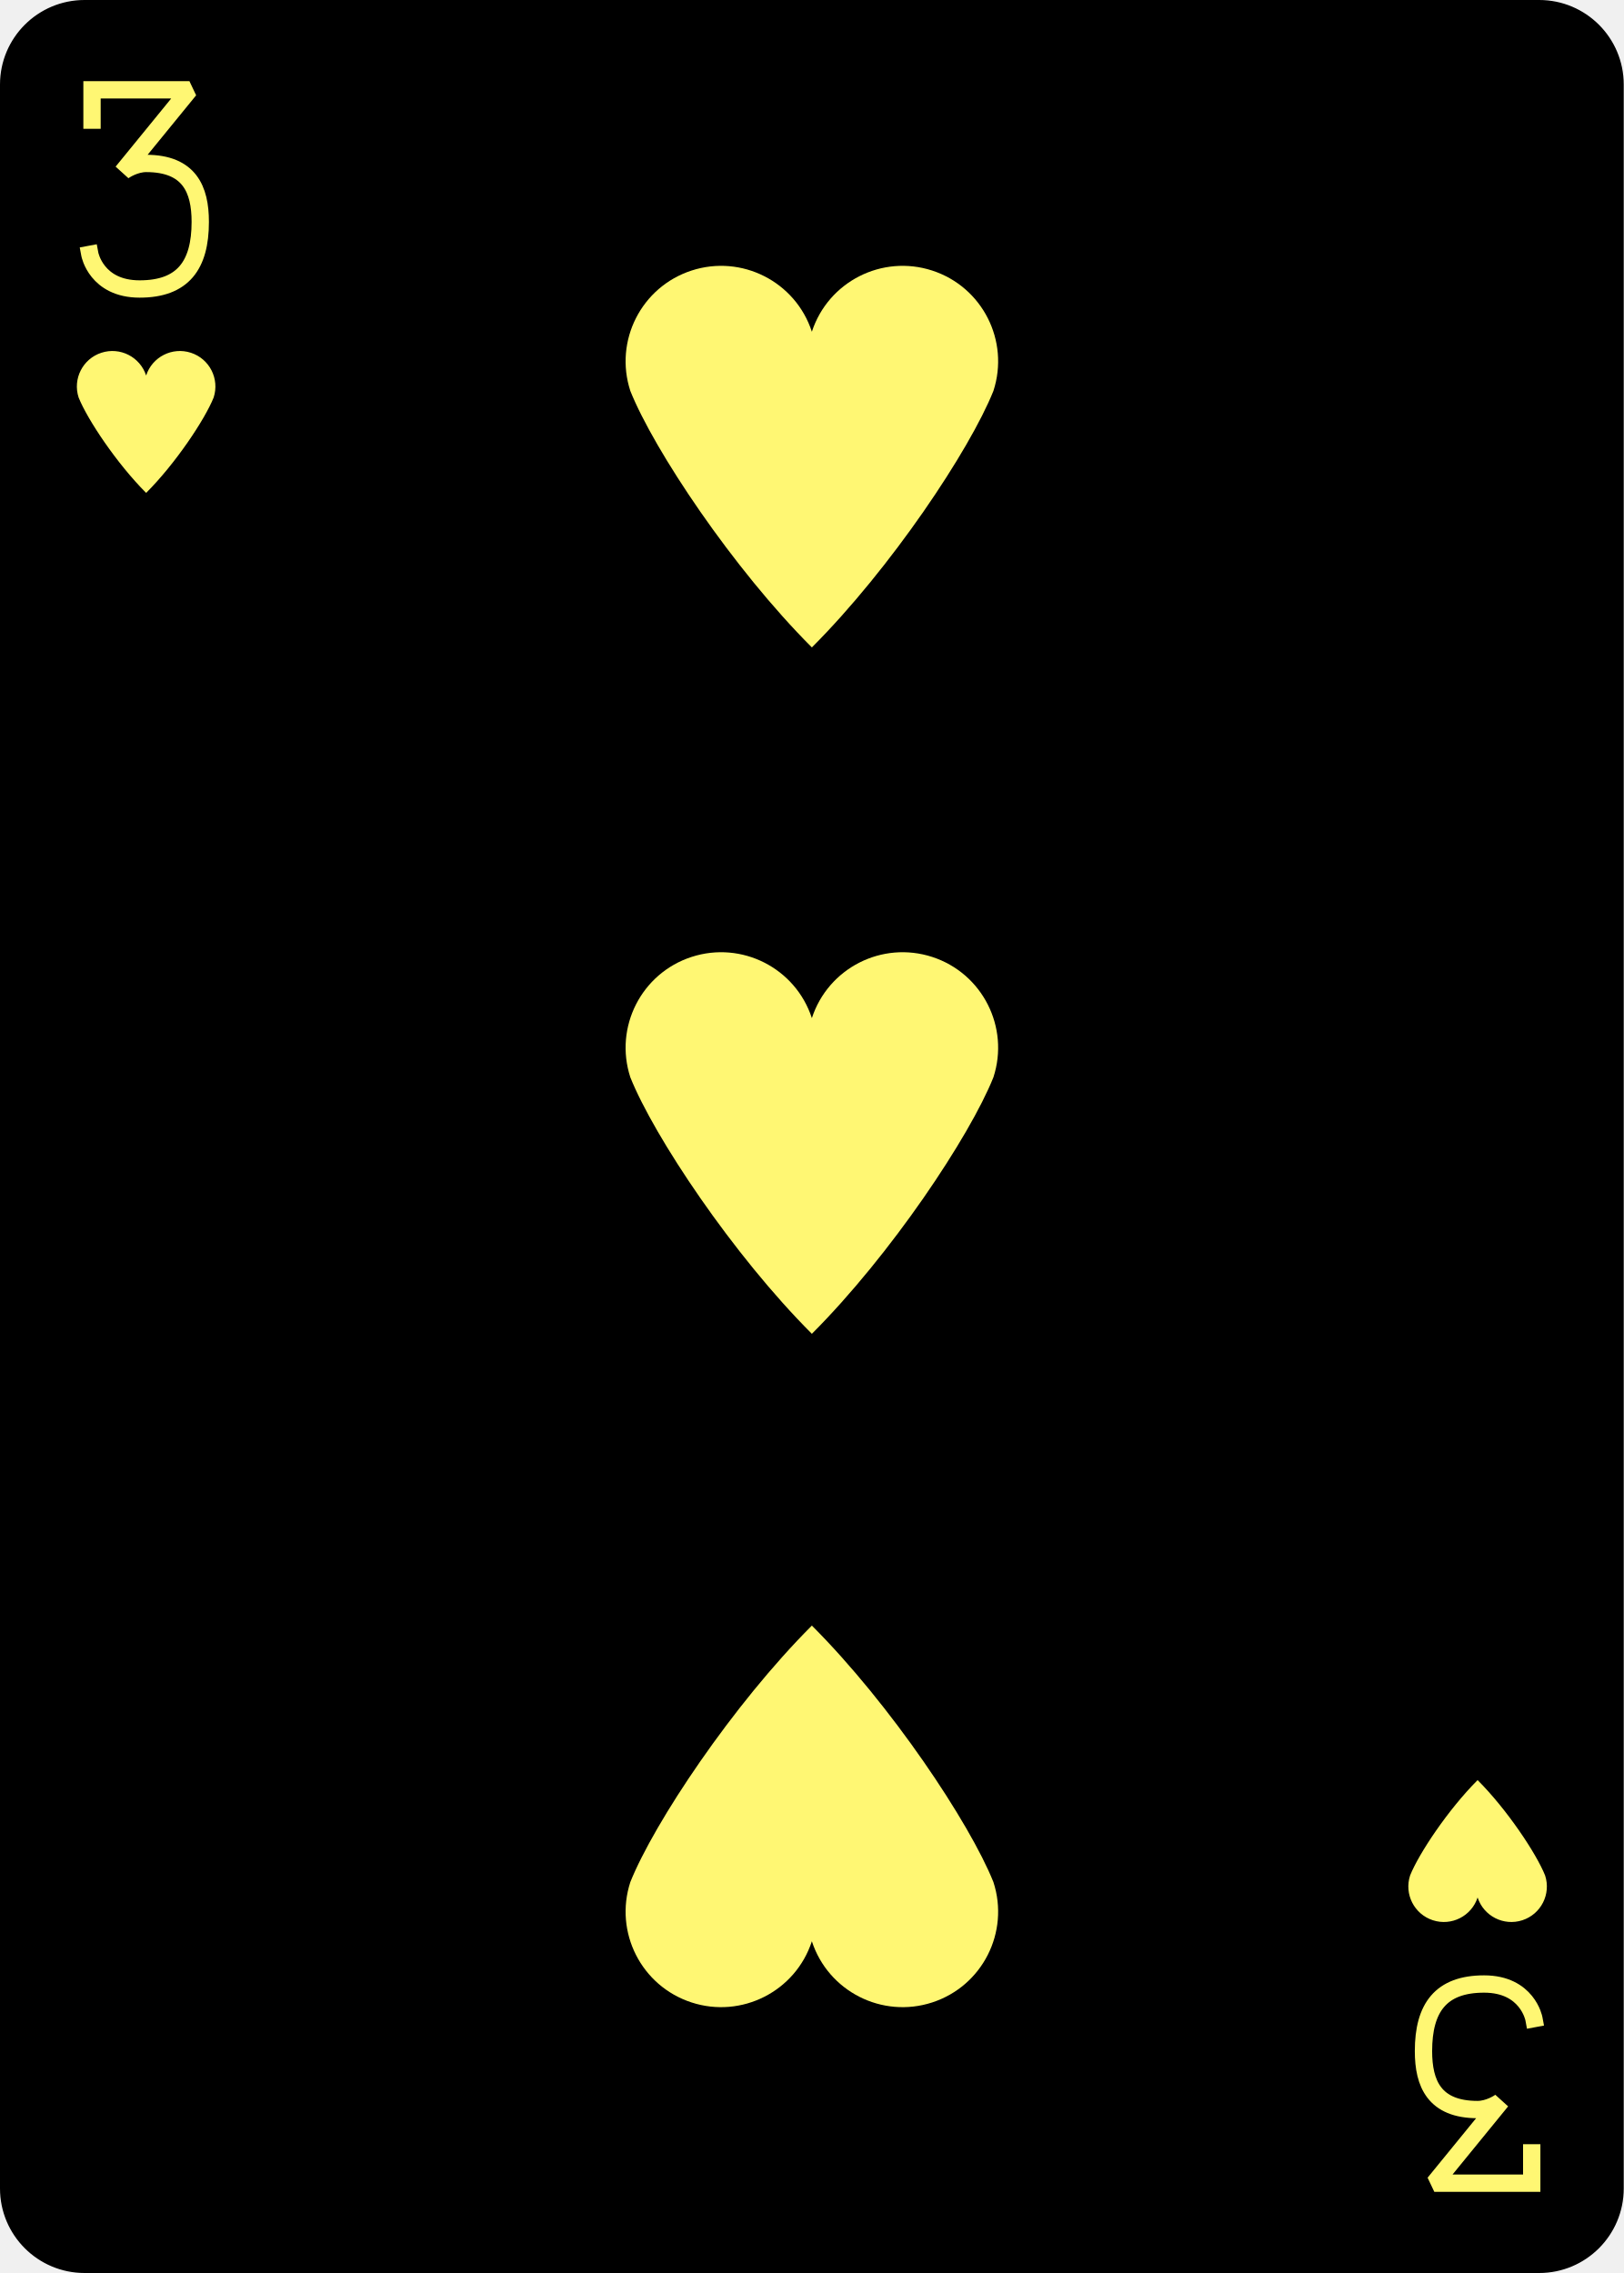
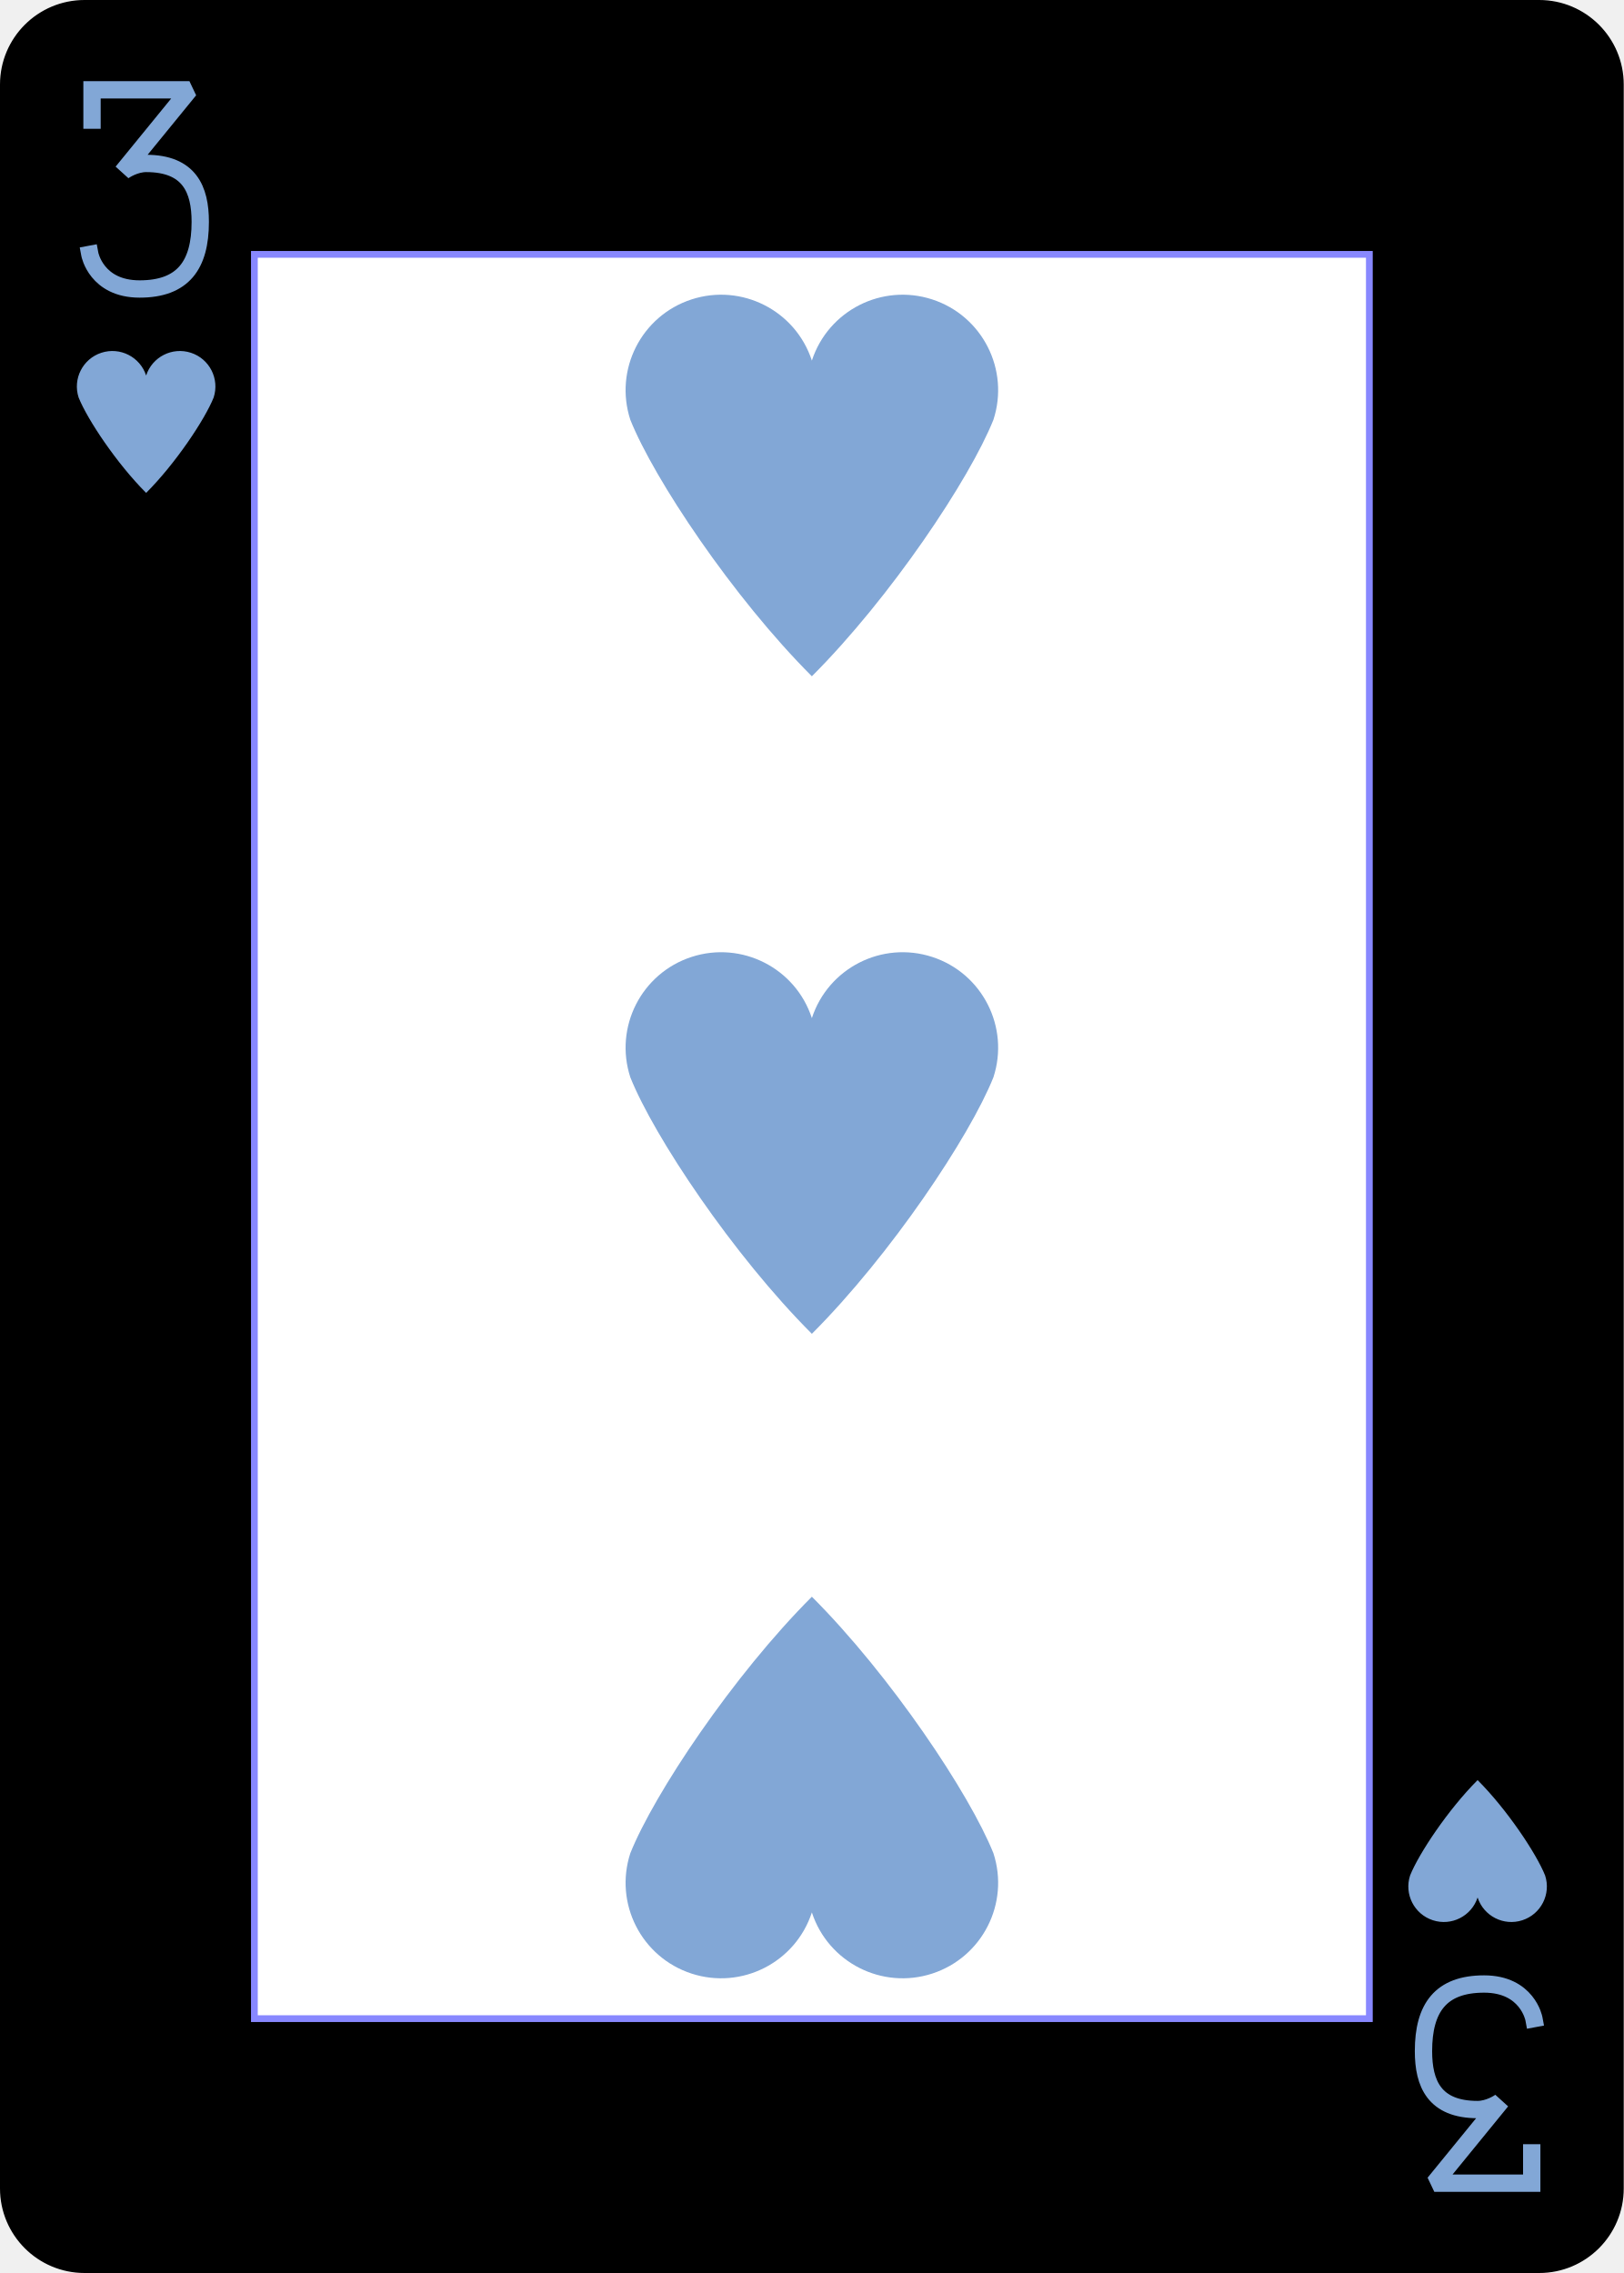
<svg xmlns="http://www.w3.org/2000/svg" xmlns:xlink="http://www.w3.org/1999/xlink" class="card" face="3H" height="3.5in" preserveAspectRatio="none" viewBox="-120 -168 240 336" width="2.5in">
  <defs>
-     <symbol id="SH3" viewBox="-600 -600 1200 1200" preserveAspectRatio="xMinYMid">
-       <path d="M0 -300A230 230 0 0 1 460 -150C400 0 200 300 0 500C-200 300 -400 0 -460 -150A230 230 0 0 1 0 -300Z" fill="#fff773" />
+     <symbol id="SH3" preserveAspectRatio="xMinYMid" viewBox="-600 -600 1200 1200">
+       <path d="M0 -300A230 230 0 0 1 460 -150C400 0 200 300 0 500C-200 300 -400 0 -460 -150A230 230 0 0 1 0 -300Z" fill="#82A7D6" />
    </symbol>
-     <symbol id="VH3" viewBox="-500 -500 1000 1000" preserveAspectRatio="xMinYMid">
-       <path d="M-250 -320L-250 -460L200 -460L-110 -80C-100 -90 -50 -120 0 -120C200 -120 250 0 250 150C250 350 170 460 -30 460C-230 460 -260 300 -260 300" stroke="#fff773" stroke-width="80" stroke-linecap="square" stroke-miterlimit="1.5" fill="none" />
+     <symbol id="VH3" preserveAspectRatio="xMinYMid" viewBox="-500 -500 1000 1000">
+       <path d="M-250 -320L-250 -460L200 -460L-110 -80C-100 -90 -50 -120 0 -120C200 -120 250 0 250 150C250 350 170 460 -30 460C-230 460 -260 300 -260 300" fill="none" stroke="#82A7D6" stroke-linecap="square" stroke-miterlimit="1.5" stroke-width="80" />
    </symbol>
+     <rect height="260.8" id="XH3" width="164.8" x="-82.4" y="-130.4" />
  </defs>
-   <rect width="239" height="335" x="-119.5" y="-167.5" rx="12" ry="12" fill="#000000" stroke="black" />
-   <use xlink:href="#VH3" height="32" width="32" x="-114.4" y="-156" />
-   <use xlink:href="#SH3" height="26.032" width="26.032" x="-111.416" y="-119" />
-   <use xlink:href="#SH3" height="70" width="70" x="-35" y="-136.463" />
-   <use xlink:href="#SH3" height="70" width="70" x="-35" y="-35" />
+   <rect fill="#000000" height="335" rx="12" ry="12" stroke="#000000" width="239" x="-119.5" y="-167.5" />
+   <use fill="#FFF" height="260.8" stroke="#88f" width="164.8" xlink:href="#XH3" />
+   <use height="32" width="32" x="-114.4" y="-156" xlink:href="#VH3" />
+   <use height="26.032" width="26.032" x="-111.416" y="-119" xlink:href="#SH3" />
+   <use height="70" width="70" x="-35" y="-132.196" xlink:href="#SH3" />
+   <use height="70" width="70" x="-35" y="-35" xlink:href="#SH3" />
  <g transform="rotate(180)">
-     <use xlink:href="#VH3" height="32" width="32" x="-114.4" y="-156" />
-     <use xlink:href="#SH3" height="26.032" width="26.032" x="-111.416" y="-119" />
-     <use xlink:href="#SH3" height="70" width="70" x="-35" y="-136.463" />
+     <use height="32" width="32" x="-114.4" y="-156" xlink:href="#VH3" />
+     <use height="26.032" width="26.032" x="-111.416" y="-119" xlink:href="#SH3" />
+     <use height="70" width="70" x="-35" y="-132.196" xlink:href="#SH3" />
  </g>
</svg>
